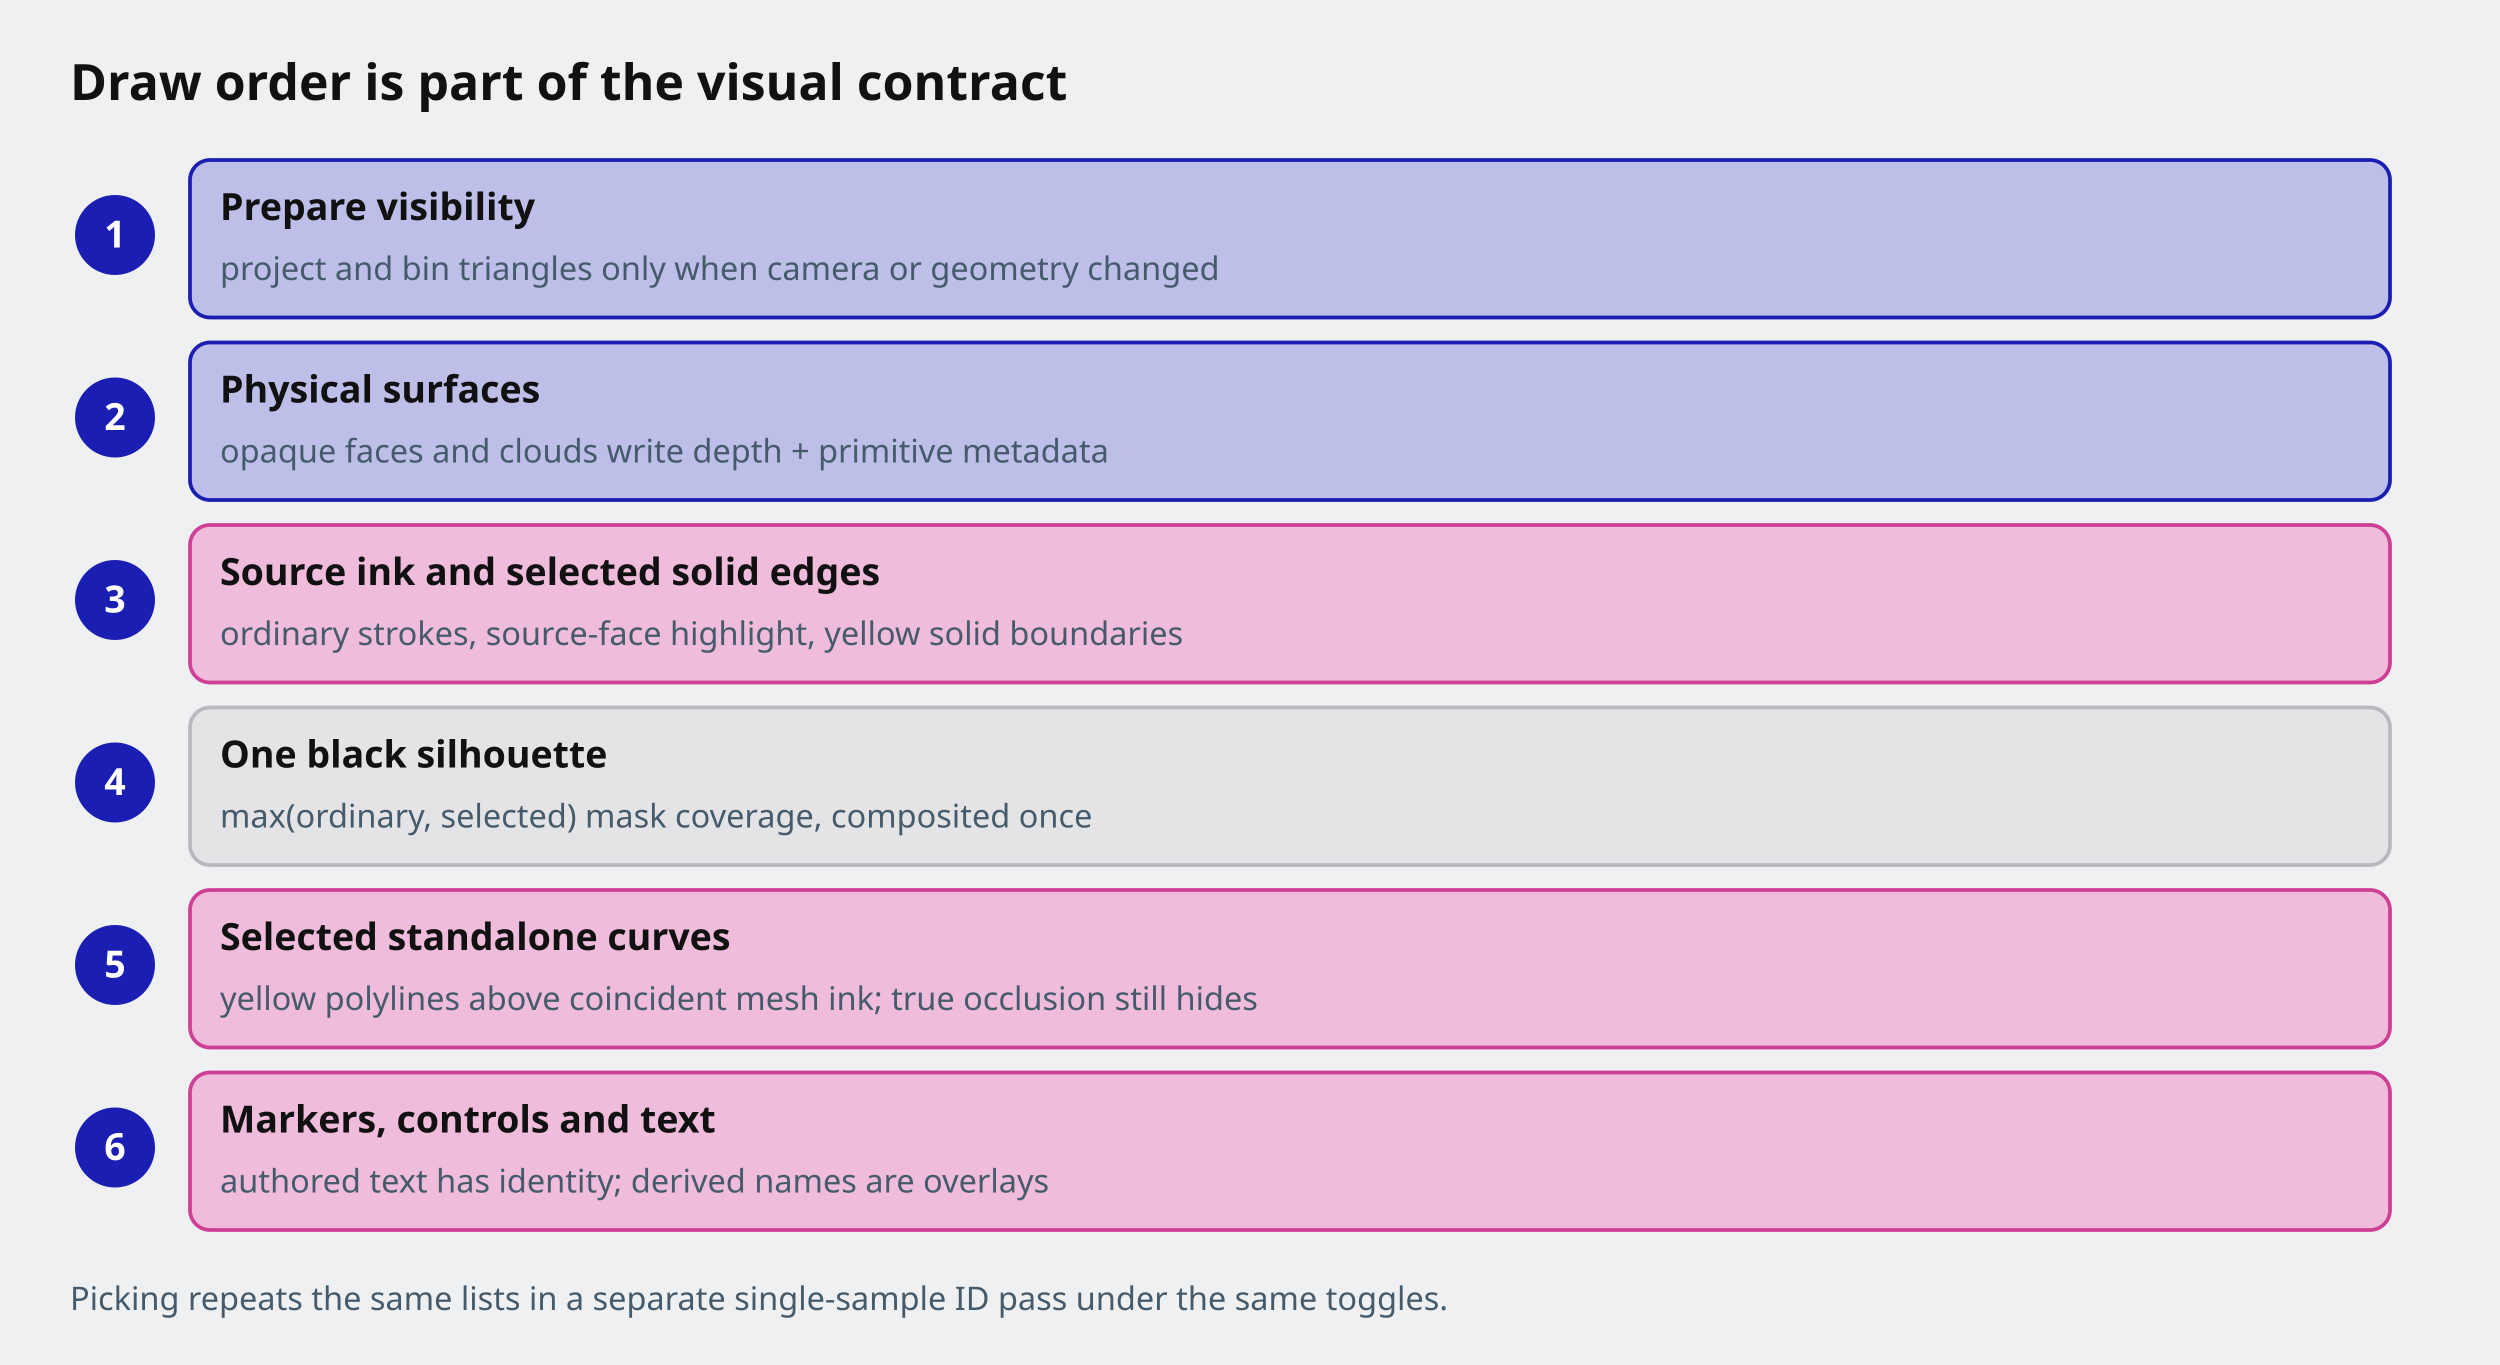
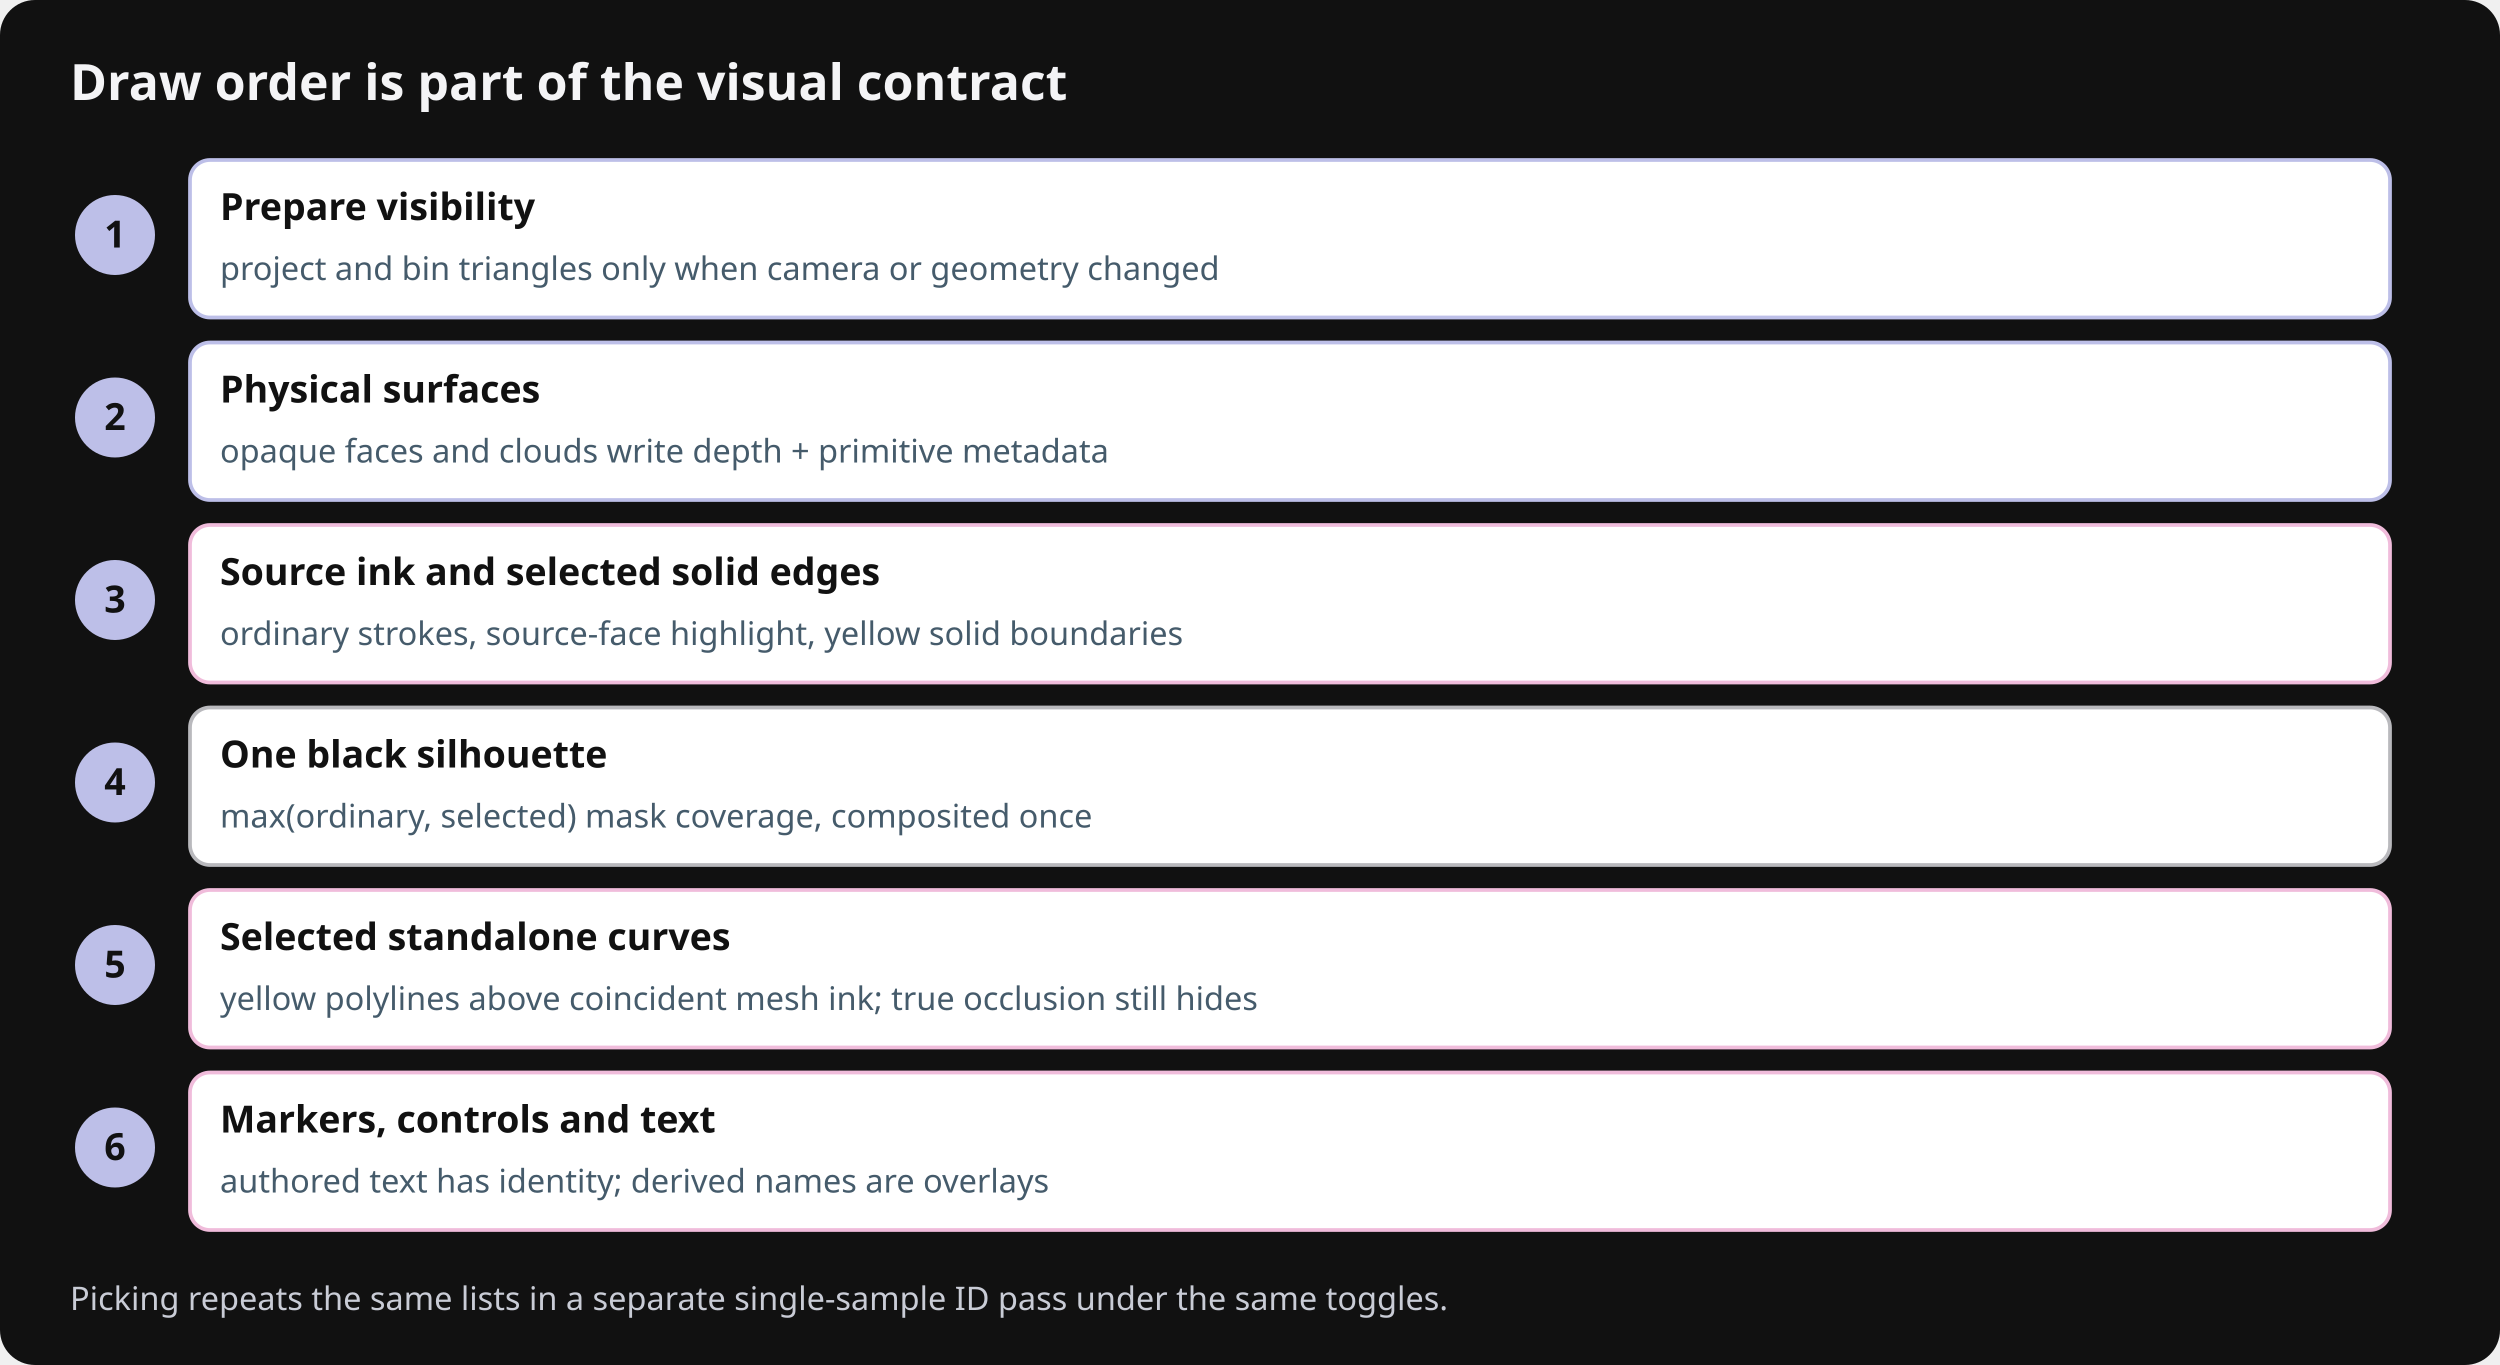
<svg xmlns="http://www.w3.org/2000/svg" viewBox="0 0 1000 546" role="img" aria-labelledby="t d">
  <defs>
    <marker id="a" markerWidth="9" markerHeight="9" refX="7" refY="3" orient="auto">
-       <path d="M0,0 L7,3 L0,6" fill="#111111" />
+       <path d="M0,0 L7,3 L0,6" fill="#e4e4e7" />
    </marker>
  </defs>
-   <style>text{font-family:system-ui,sans-serif;fill:#111111;font-size:13px}.h{font-size:20px;font-weight:700}.l{font-size:15px;font-weight:650}.s{font-size:13px;fill:#455b6b}.m{font-family:"DejaVu Sans Mono","Liberation Mono",monospace;font-size:12.5px;fill:#111111}.ar{fill:none;stroke:#111111;stroke-width:1.6;marker-end:url(#a)}.dash{fill:none;stroke:#e07a26;stroke-width:1.8;stroke-dasharray:7 5}</style>
-   <rect width="100%" height="100%" rx="14" fill="#eef0f2" />
+   <style>text{font-family:system-ui,sans-serif;fill:#f4f4f6;font-size:13px}.h{font-size:20px;font-weight:700}.l{font-size:15px;font-weight:650}.s{font-size:13px;fill:#c9ccd6}.m{font-family:"DejaVu Sans Mono","Liberation Mono",monospace;font-size:12.5px;fill:#f4f4f6}.ar{fill:none;stroke:#e4e4e7;stroke-width:1.6;marker-end:url(#a)}.dash{fill:none;stroke:#e07a26;stroke-width:1.8;stroke-dasharray:7 5}</style>
+   <rect width="100%" height="100%" rx="14" fill="#111111" />
  <text class="h" xml:space="preserve" x="28.0" y="40.0" textLength="398.7" lengthAdjust="spacingAndGlyphs">Draw order is part of the visual contract</text>
-   <circle cx="46" cy="94" r="16" fill="#1a1eb2" />
-   <text class="l" xml:space="preserve" x="46.0" y="99.0" text-anchor="middle" style="fill:#ffffff" textLength="8.6" lengthAdjust="spacingAndGlyphs">1</text>
-   <rect data-box="0" x="76.0" y="64.0" width="880.0" height="63.0" rx="8" fill="#bdbfe8" stroke="#1a1eb2" stroke-width="1.5" />
-   <text class="l" xml:space="preserve" x="88.0" y="88.0" data-box="0" textLength="125.9" lengthAdjust="spacingAndGlyphs">Prepare visibility</text>
-   <text class="s" xml:space="preserve" x="88.0" y="112.0" data-box="0" textLength="399.3" lengthAdjust="spacingAndGlyphs">project and bin triangles only when camera or geometry changed</text>
-   <circle cx="46" cy="167" r="16" fill="#1a1eb2" />
-   <text class="l" xml:space="preserve" x="46.0" y="172.0" text-anchor="middle" style="fill:#ffffff" textLength="8.6" lengthAdjust="spacingAndGlyphs">2</text>
-   <rect data-box="1" x="76.0" y="137.0" width="880.0" height="63.0" rx="8" fill="#bdbfe8" stroke="#1a1eb2" stroke-width="1.5" />
-   <text class="l" xml:space="preserve" x="88.0" y="161.0" data-box="1" textLength="128.0" lengthAdjust="spacingAndGlyphs">Physical surfaces</text>
-   <text class="s" xml:space="preserve" x="88.0" y="185.0" data-box="1" textLength="355.1" lengthAdjust="spacingAndGlyphs">opaque faces and clouds write depth + primitive metadata</text>
-   <circle cx="46" cy="240" r="16" fill="#1a1eb2" />
-   <text class="l" xml:space="preserve" x="46.0" y="245.0" text-anchor="middle" style="fill:#ffffff" textLength="8.6" lengthAdjust="spacingAndGlyphs">3</text>
-   <rect data-box="2" x="76.0" y="210.0" width="880.0" height="63.0" rx="8" fill="#f0bcdb" stroke="#ce4095" stroke-width="1.5" />
-   <text class="l" xml:space="preserve" x="88.0" y="234.0" data-box="2" textLength="263.8" lengthAdjust="spacingAndGlyphs">Source ink and selected solid edges</text>
-   <text class="s" xml:space="preserve" x="88.0" y="258.0" data-box="2" textLength="384.7" lengthAdjust="spacingAndGlyphs">ordinary strokes, source-face highlight, yellow solid boundaries</text>
-   <circle cx="46" cy="313" r="16" fill="#1a1eb2" />
-   <text class="l" xml:space="preserve" x="46.0" y="318.0" text-anchor="middle" style="fill:#ffffff" textLength="8.6" lengthAdjust="spacingAndGlyphs">4</text>
-   <rect data-box="3" x="76.0" y="283.0" width="880.0" height="63.0" rx="8" fill="#e4e4e7" stroke="#b9b9bd" stroke-width="1.5" />
-   <text class="l" xml:space="preserve" x="88.0" y="307.0" data-box="3" textLength="154.8" lengthAdjust="spacingAndGlyphs">One black silhouette</text>
-   <text class="s" xml:space="preserve" x="88.0" y="331.0" data-box="3" textLength="348.5" lengthAdjust="spacingAndGlyphs">max(ordinary, selected) mask coverage, composited once</text>
-   <circle cx="46" cy="386" r="16" fill="#1a1eb2" />
-   <text class="l" xml:space="preserve" x="46.0" y="391.0" text-anchor="middle" style="fill:#ffffff" textLength="8.6" lengthAdjust="spacingAndGlyphs">5</text>
-   <rect data-box="4" x="76.0" y="356.0" width="880.0" height="63.0" rx="8" fill="#f0bcdb" stroke="#ce4095" stroke-width="1.5" />
-   <text class="l" xml:space="preserve" x="88.0" y="380.0" data-box="4" textLength="204.0" lengthAdjust="spacingAndGlyphs">Selected standalone curves</text>
-   <text class="s" xml:space="preserve" x="88.0" y="404.0" data-box="4" textLength="414.6" lengthAdjust="spacingAndGlyphs">yellow polylines above coincident mesh ink; true occlusion still hides</text>
-   <circle cx="46" cy="459" r="16" fill="#1a1eb2" />
-   <text class="l" xml:space="preserve" x="46.0" y="464.0" text-anchor="middle" style="fill:#ffffff" textLength="8.6" lengthAdjust="spacingAndGlyphs">6</text>
-   <rect data-box="5" x="76.0" y="429.0" width="880.0" height="63.0" rx="8" fill="#f0bcdb" stroke="#ce4095" stroke-width="1.5" />
-   <text class="l" xml:space="preserve" x="88.0" y="453.0" data-box="5" textLength="198.1" lengthAdjust="spacingAndGlyphs">Markers, controls and text</text>
-   <text class="s" xml:space="preserve" x="88.0" y="477.0" data-box="5" textLength="331.2" lengthAdjust="spacingAndGlyphs">authored text has identity; derived names are overlays</text>
+   <circle cx="46" cy="94" r="16" fill="#bdbfe8" />
+   <text class="l" xml:space="preserve" x="46.0" y="99.0" text-anchor="middle" style="fill:#111111" textLength="8.6" lengthAdjust="spacingAndGlyphs">1</text>
+   <rect data-box="0" x="76.0" y="64.0" width="880.0" height="63.0" rx="8" fill="#ffffff" stroke="#bdbfe8" stroke-width="1.5" />
+   <text class="l" xml:space="preserve" x="88.0" y="88.0" style="fill:#111111" data-box="0" textLength="125.9" lengthAdjust="spacingAndGlyphs">Prepare visibility</text>
+   <text class="s" xml:space="preserve" x="88.0" y="112.0" style="fill:#455b6b" data-box="0" textLength="399.3" lengthAdjust="spacingAndGlyphs">project and bin triangles only when camera or geometry changed</text>
+   <circle cx="46" cy="167" r="16" fill="#bdbfe8" />
+   <text class="l" xml:space="preserve" x="46.0" y="172.0" text-anchor="middle" style="fill:#111111" textLength="8.6" lengthAdjust="spacingAndGlyphs">2</text>
+   <rect data-box="1" x="76.0" y="137.0" width="880.0" height="63.0" rx="8" fill="#ffffff" stroke="#bdbfe8" stroke-width="1.5" />
+   <text class="l" xml:space="preserve" x="88.0" y="161.0" style="fill:#111111" data-box="1" textLength="128.0" lengthAdjust="spacingAndGlyphs">Physical surfaces</text>
+   <text class="s" xml:space="preserve" x="88.0" y="185.0" style="fill:#455b6b" data-box="1" textLength="355.1" lengthAdjust="spacingAndGlyphs">opaque faces and clouds write depth + primitive metadata</text>
+   <circle cx="46" cy="240" r="16" fill="#bdbfe8" />
+   <text class="l" xml:space="preserve" x="46.0" y="245.0" text-anchor="middle" style="fill:#111111" textLength="8.6" lengthAdjust="spacingAndGlyphs">3</text>
+   <rect data-box="2" x="76.0" y="210.0" width="880.0" height="63.0" rx="8" fill="#ffffff" stroke="#f0bcdb" stroke-width="1.5" />
+   <text class="l" xml:space="preserve" x="88.0" y="234.0" style="fill:#111111" data-box="2" textLength="263.8" lengthAdjust="spacingAndGlyphs">Source ink and selected solid edges</text>
+   <text class="s" xml:space="preserve" x="88.0" y="258.0" style="fill:#455b6b" data-box="2" textLength="384.7" lengthAdjust="spacingAndGlyphs">ordinary strokes, source-face highlight, yellow solid boundaries</text>
+   <circle cx="46" cy="313" r="16" fill="#bdbfe8" />
+   <text class="l" xml:space="preserve" x="46.0" y="318.0" text-anchor="middle" style="fill:#111111" textLength="8.6" lengthAdjust="spacingAndGlyphs">4</text>
+   <rect data-box="3" x="76.0" y="283.0" width="880.0" height="63.0" rx="8" fill="#ffffff" stroke="#b9b9bd" stroke-width="1.5" />
+   <text class="l" xml:space="preserve" x="88.0" y="307.0" style="fill:#111111" data-box="3" textLength="154.8" lengthAdjust="spacingAndGlyphs">One black silhouette</text>
+   <text class="s" xml:space="preserve" x="88.0" y="331.0" style="fill:#455b6b" data-box="3" textLength="348.5" lengthAdjust="spacingAndGlyphs">max(ordinary, selected) mask coverage, composited once</text>
+   <circle cx="46" cy="386" r="16" fill="#bdbfe8" />
+   <text class="l" xml:space="preserve" x="46.0" y="391.0" text-anchor="middle" style="fill:#111111" textLength="8.6" lengthAdjust="spacingAndGlyphs">5</text>
+   <rect data-box="4" x="76.0" y="356.0" width="880.0" height="63.0" rx="8" fill="#ffffff" stroke="#f0bcdb" stroke-width="1.5" />
+   <text class="l" xml:space="preserve" x="88.0" y="380.0" style="fill:#111111" data-box="4" textLength="204.0" lengthAdjust="spacingAndGlyphs">Selected standalone curves</text>
+   <text class="s" xml:space="preserve" x="88.0" y="404.0" style="fill:#455b6b" data-box="4" textLength="414.6" lengthAdjust="spacingAndGlyphs">yellow polylines above coincident mesh ink; true occlusion still hides</text>
+   <circle cx="46" cy="459" r="16" fill="#bdbfe8" />
+   <text class="l" xml:space="preserve" x="46.0" y="464.0" text-anchor="middle" style="fill:#111111" textLength="8.6" lengthAdjust="spacingAndGlyphs">6</text>
+   <rect data-box="5" x="76.0" y="429.0" width="880.0" height="63.0" rx="8" fill="#ffffff" stroke="#f0bcdb" stroke-width="1.5" />
+   <text class="l" xml:space="preserve" x="88.0" y="453.0" style="fill:#111111" data-box="5" textLength="198.1" lengthAdjust="spacingAndGlyphs">Markers, controls and text</text>
+   <text class="s" xml:space="preserve" x="88.0" y="477.0" style="fill:#455b6b" data-box="5" textLength="331.2" lengthAdjust="spacingAndGlyphs">authored text has identity; derived names are overlays</text>
  <text class="s" xml:space="preserve" x="28.0" y="524.0" textLength="550.5" lengthAdjust="spacingAndGlyphs">Picking repeats the same lists in a separate single-sample ID pass under the same toggles.</text>
</svg>
